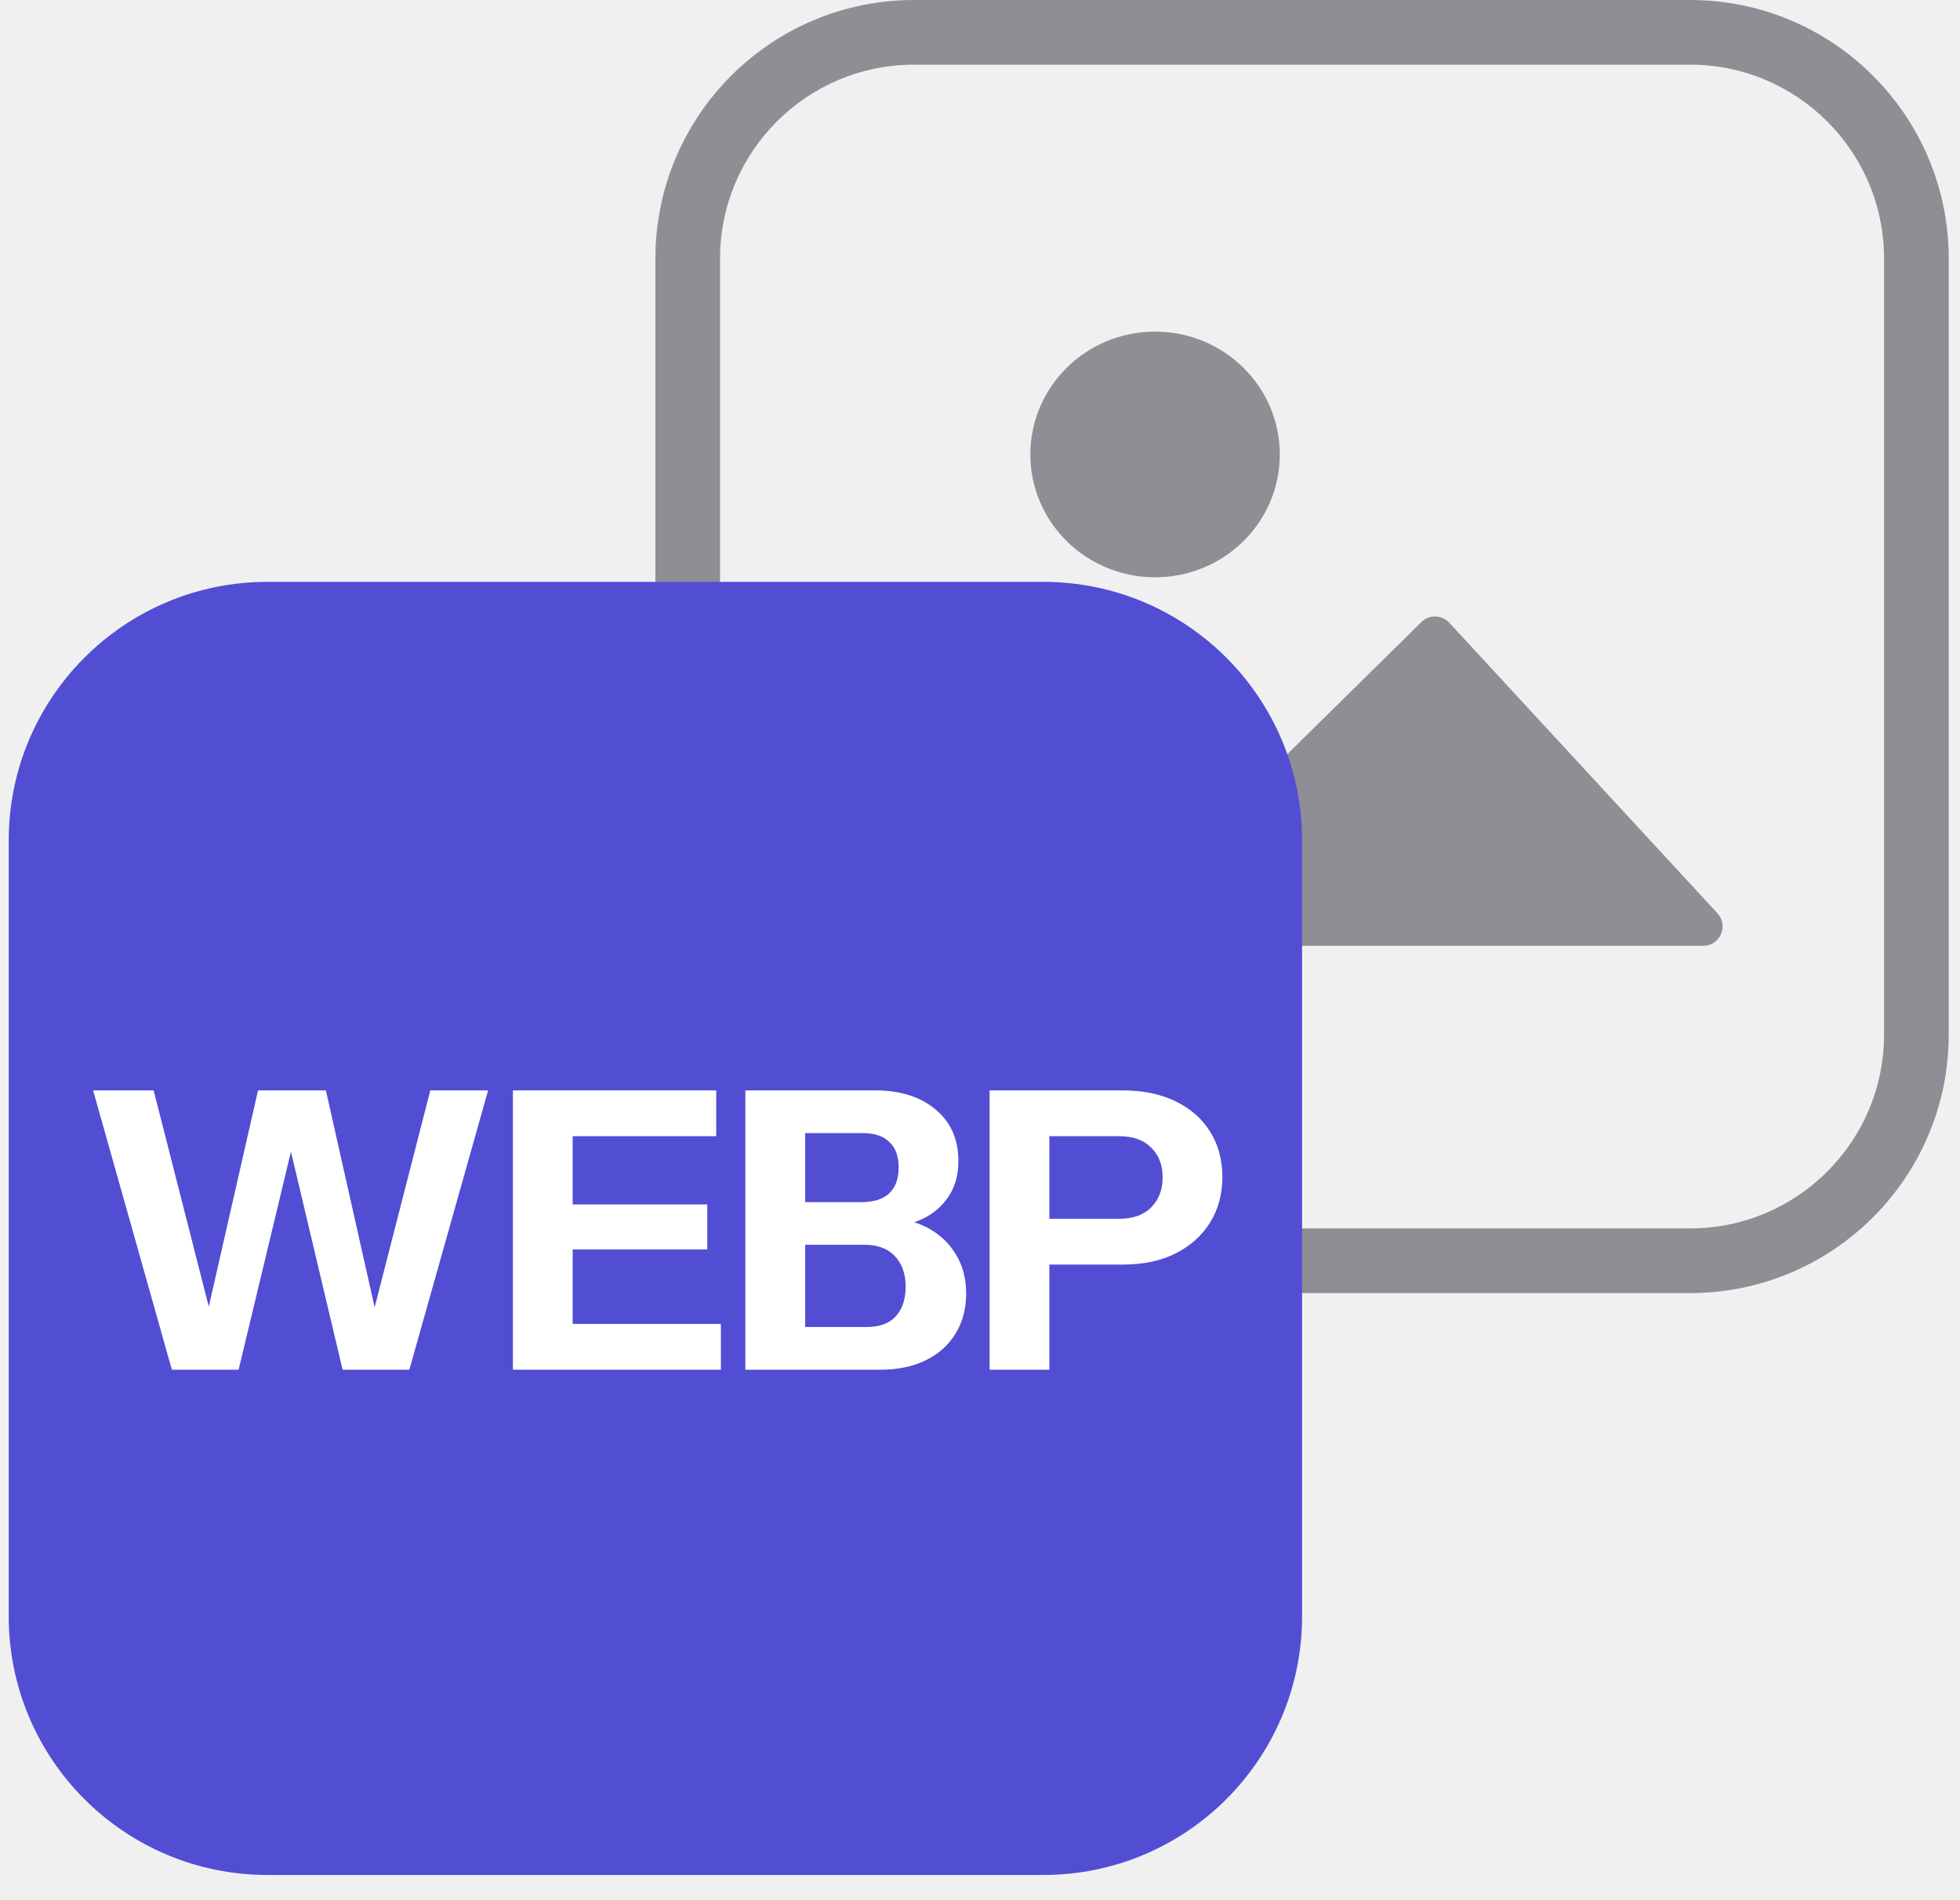
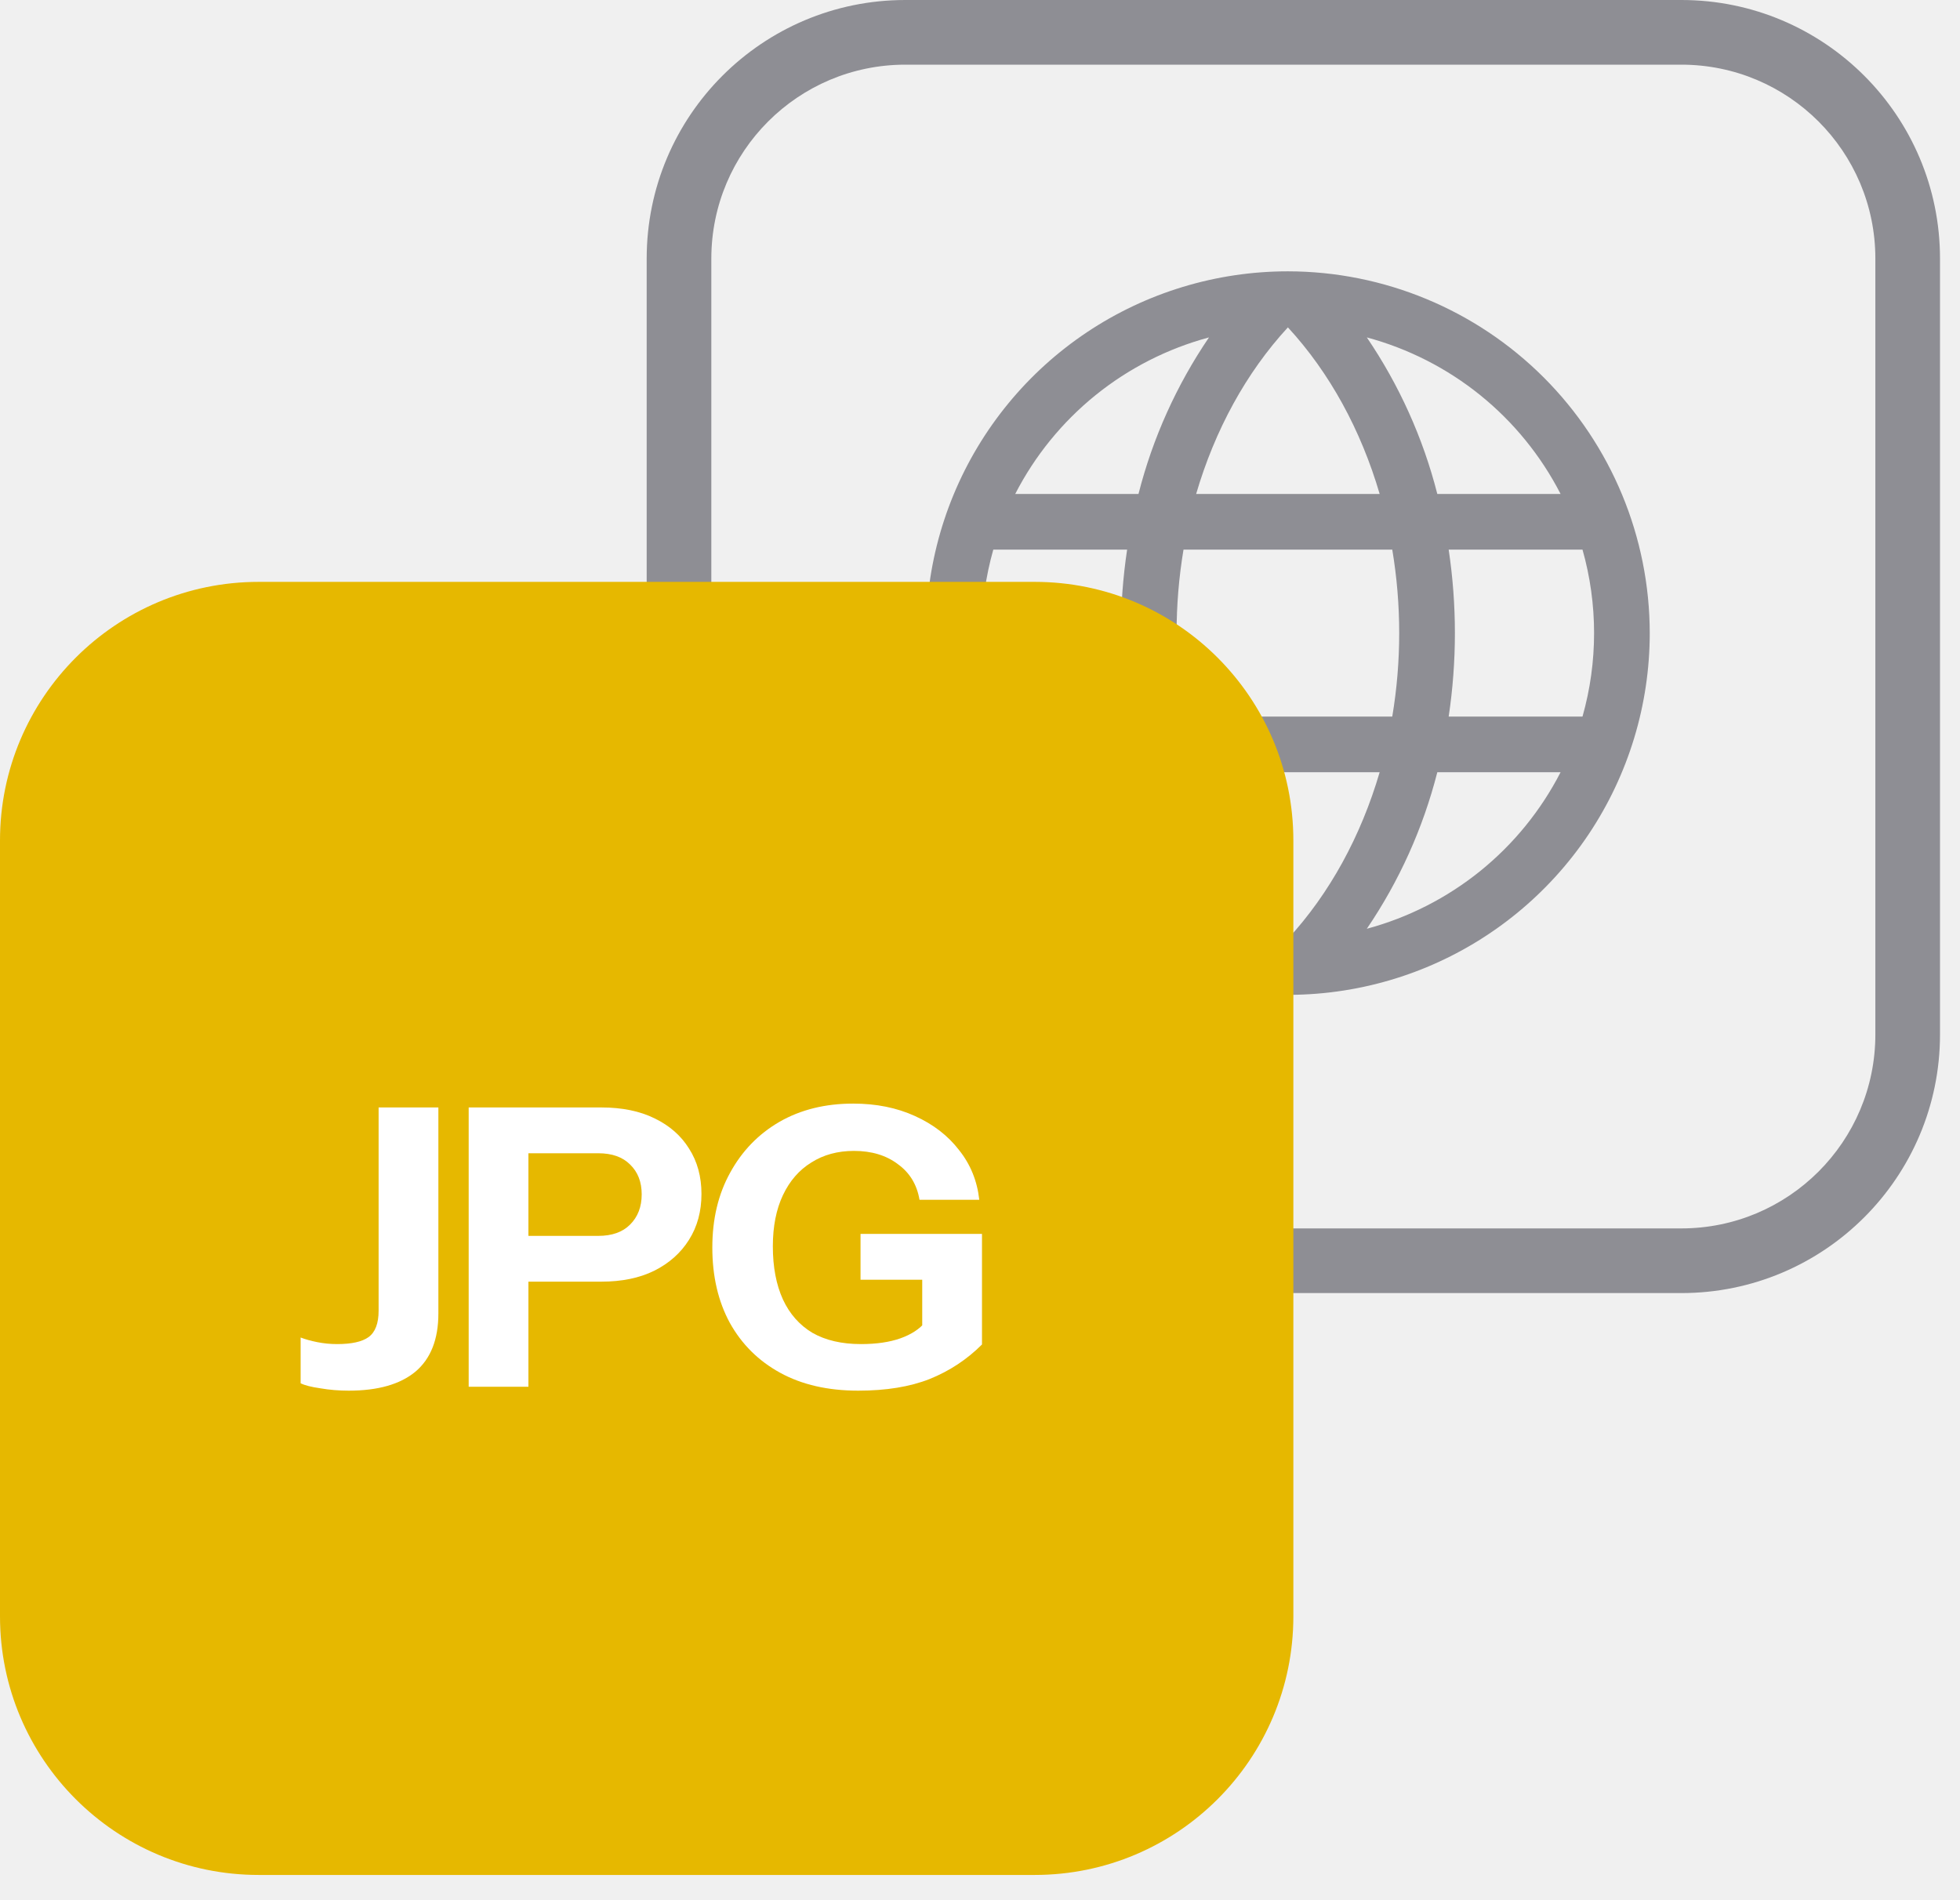
<svg xmlns="http://www.w3.org/2000/svg" width="65" height="63" viewBox="0 0 65 63" fill="none">
-   <path fill-rule="evenodd" clip-rule="evenodd" d="M56.048 2.145H30.313C26.76 2.145 23.879 5.025 23.879 8.578V34.313C23.879 37.867 26.76 40.747 30.313 40.747H56.048C59.601 40.747 62.482 37.867 62.482 34.313V8.578C62.482 5.025 59.601 2.145 56.048 2.145ZM30.313 0C25.576 0 21.735 3.841 21.735 8.578V34.313C21.735 39.051 25.576 42.892 30.313 42.892H56.048C60.786 42.892 64.626 39.051 64.626 34.313V8.578C64.626 3.841 60.786 0 56.048 0H30.313Z" fill="#8E8E94" />
-   <path d="M35.72 23.859C35.457 23.536 34.961 23.544 34.709 23.875L29.787 30.34C29.464 30.764 29.766 31.373 30.299 31.373H56.483C57.044 31.373 57.336 30.706 56.956 30.294L48.063 20.657C47.816 20.389 47.397 20.379 47.138 20.635L39.845 27.82C39.574 28.087 39.133 28.062 38.894 27.768L35.72 23.859Z" fill="#8E8E94" />
-   <path d="M34.17 15.075C34.17 17.325 36.022 19.149 38.306 19.149C40.59 19.149 42.442 17.325 42.442 15.075C42.442 12.824 40.59 11 38.306 11C36.022 11 34.17 12.824 34.17 15.075Z" fill="#8E8E94" />
-   <path d="M0.289 27.88C0.289 23.142 4.13 19.301 8.867 19.301H34.602C39.34 19.301 43.181 23.142 43.181 27.88V53.614C43.181 58.352 39.34 62.193 34.602 62.193H8.867C4.13 62.193 0.289 58.352 0.289 53.614V27.88Z" fill="#514ED4" />
-   <path d="M32.818 45.434V36.169H37.218C37.905 36.169 38.492 36.289 38.981 36.529C39.479 36.77 39.861 37.104 40.127 37.533C40.401 37.962 40.538 38.464 40.538 39.039C40.538 39.613 40.401 40.12 40.127 40.557C39.852 40.995 39.466 41.338 38.968 41.586C38.48 41.827 37.896 41.947 37.218 41.947H34.388V40.428H37.116C37.57 40.428 37.922 40.304 38.171 40.055C38.428 39.798 38.557 39.463 38.557 39.051C38.557 38.64 38.428 38.309 38.171 38.061C37.922 37.812 37.57 37.688 37.116 37.688H34.8V45.434H32.818Z" fill="white" />
-   <path d="M26.34 45.434V44.018H28.734C29.163 44.018 29.485 43.903 29.699 43.671C29.922 43.431 30.034 43.1 30.034 42.68C30.034 42.251 29.913 41.912 29.673 41.664C29.442 41.415 29.107 41.29 28.669 41.29H26.34V39.875H28.567C28.97 39.875 29.274 39.781 29.48 39.592C29.695 39.395 29.802 39.107 29.802 38.73C29.802 38.352 29.699 38.069 29.493 37.881C29.296 37.683 29 37.585 28.605 37.585H26.34V36.169H29.03C29.853 36.169 30.518 36.379 31.024 36.8C31.53 37.22 31.784 37.791 31.784 38.511C31.784 38.966 31.676 39.356 31.462 39.682C31.247 40.008 30.96 40.257 30.6 40.428C30.239 40.6 29.836 40.686 29.39 40.686L29.454 40.416C29.935 40.416 30.368 40.518 30.754 40.724C31.149 40.93 31.462 41.222 31.693 41.599C31.925 41.968 32.041 42.406 32.041 42.912C32.041 43.418 31.921 43.864 31.68 44.25C31.449 44.627 31.119 44.919 30.69 45.125C30.269 45.331 29.772 45.434 29.197 45.434H26.34ZM24.719 45.434V36.169H26.701V45.434H24.719Z" fill="white" />
-   <path d="M17.01 45.434V36.169H18.991V45.434H17.01ZM17.936 45.434V43.915H23.907V45.434H17.936ZM17.936 41.445V39.952H23.456V41.445H17.936ZM17.936 37.688V36.169H23.752V37.688H17.936Z" fill="white" />
-   <path d="M5.7 45.434L3.088 36.169H5.095L7.257 44.649H6.626L8.557 36.169H10.808L12.713 44.649H12.095L14.27 36.169H16.187L13.575 45.434H11.362L9.393 37.121H9.908L7.913 45.434H5.7Z" fill="white" />
+   <path fill-rule="evenodd" clip-rule="evenodd" d="M55.759 2.145H30.024C26.471 2.145 23.59 5.025 23.59 8.578V34.313C23.59 37.867 26.471 40.747 30.024 40.747H55.759C59.312 40.747 62.193 37.867 62.193 34.313V8.578C62.193 5.025 59.312 2.145 55.759 2.145ZM30.024 0C25.286 0 21.446 3.841 21.446 8.578V34.313C21.446 39.051 25.286 42.892 30.024 42.892H55.759C60.497 42.892 64.337 39.051 64.337 34.313V8.578C64.337 3.841 60.497 0 55.759 0H30.024Z" fill="#8E8E94" />
+   <path d="M42.711 9C40.338 9 38.017 9.704 36.044 11.022C34.071 12.341 32.533 14.215 31.624 16.408C30.716 18.601 30.479 21.013 30.942 23.341C31.404 25.669 32.547 27.807 34.226 29.485C35.904 31.163 38.042 32.306 40.37 32.769C42.698 33.232 45.11 32.995 47.303 32.087C49.496 31.178 51.37 29.64 52.689 27.667C54.007 25.693 54.711 23.373 54.711 21C54.708 17.818 53.442 14.768 51.193 12.518C48.943 10.269 45.892 9.003 42.711 9ZM39.668 25.615H45.754C45.134 27.732 44.096 29.639 42.711 31.141C41.326 29.639 40.288 27.732 39.668 25.615ZM39.249 23.769C38.943 21.936 38.943 20.064 39.249 18.231H46.172C46.479 20.064 46.479 21.936 46.172 23.769H39.249ZM32.557 21C32.556 20.064 32.686 19.132 32.941 18.231H37.379C37.104 20.067 37.104 21.933 37.379 23.769H32.941C32.686 22.868 32.556 21.936 32.557 21ZM45.754 16.385H39.668C40.288 14.268 41.326 12.361 42.711 10.859C44.096 12.361 45.134 14.268 45.754 16.385ZM48.043 18.231H52.481C52.993 20.041 52.993 21.959 52.481 23.769H48.043C48.318 21.933 48.318 20.067 48.043 18.231ZM51.754 16.385H47.666C47.194 14.531 46.403 12.774 45.328 11.192C46.702 11.562 47.983 12.214 49.09 13.108C50.197 14.003 51.104 15.119 51.754 16.385ZM40.094 11.192C39.019 12.774 38.227 14.531 37.756 16.385H33.668C34.318 15.119 35.225 14.003 36.332 13.108C37.438 12.214 38.72 11.562 40.094 11.192ZM33.668 25.615H37.756C38.227 27.469 39.019 29.226 40.094 30.808C38.72 30.438 37.438 29.786 36.332 28.892C35.225 27.997 34.318 26.881 33.668 25.615ZM45.328 30.808C46.403 29.226 47.194 27.469 47.666 25.615H51.754C51.104 26.881 50.197 27.997 49.09 28.892C47.983 29.786 46.702 30.438 45.328 30.808Z" fill="#8E8E94" />
+   <path d="M0 27.88C0 23.142 3.841 19.301 8.578 19.301H34.313C39.051 19.301 42.892 23.142 42.892 27.88V53.614C42.892 58.352 39.051 62.193 34.313 62.193H8.578C3.841 62.193 0 58.352 0 53.614V27.88Z" fill="#E6B800" />
+   <path d="M28.461 46.129C27.458 46.129 26.595 45.931 25.875 45.537C25.154 45.142 24.597 44.589 24.202 43.877C23.816 43.165 23.623 42.333 23.623 41.38C23.623 40.437 23.82 39.609 24.215 38.897C24.61 38.176 25.154 37.615 25.849 37.212C26.552 36.808 27.367 36.607 28.294 36.607C29.057 36.607 29.739 36.744 30.34 37.018C30.949 37.293 31.438 37.67 31.807 38.151C32.184 38.623 32.407 39.172 32.476 39.798H30.494C30.409 39.292 30.168 38.897 29.774 38.614C29.388 38.322 28.903 38.176 28.32 38.176C27.779 38.176 27.307 38.305 26.904 38.562C26.501 38.811 26.188 39.172 25.965 39.643C25.742 40.115 25.63 40.681 25.63 41.342C25.63 42.028 25.742 42.616 25.965 43.105C26.188 43.585 26.514 43.954 26.943 44.211C27.38 44.46 27.916 44.584 28.551 44.584C29.066 44.584 29.503 44.52 29.864 44.392C30.224 44.263 30.499 44.083 30.687 43.851L32.566 44.597C32.068 45.095 31.489 45.477 30.829 45.743C30.177 46 29.388 46.129 28.461 46.129ZM30.584 44.597V42.05L30.983 42.449H28.538V40.93H32.566V44.597H30.584Z" fill="white" />
+   <path d="M15.543 46V36.735H19.943C20.629 36.735 21.217 36.855 21.706 37.096C22.203 37.336 22.585 37.67 22.851 38.099C23.126 38.528 23.263 39.03 23.263 39.605C23.263 40.179 23.126 40.686 22.851 41.123C22.577 41.561 22.191 41.904 21.693 42.153C21.204 42.393 20.621 42.513 19.943 42.513H17.112V40.995H19.84C20.295 40.995 20.647 40.87 20.895 40.621C21.153 40.364 21.281 40.029 21.281 39.618C21.281 39.206 21.153 38.876 20.895 38.627C20.647 38.378 20.295 38.254 19.84 38.254H17.524V46H15.543Z" fill="white" />
+   <path d="M11.565 46.129C11.239 46.129 10.926 46.103 10.626 46.051C10.326 46.008 10.107 45.953 9.97 45.884V44.366C10.124 44.426 10.309 44.477 10.523 44.52C10.738 44.563 10.956 44.584 11.179 44.584C11.66 44.584 12.007 44.507 12.222 44.353C12.445 44.19 12.556 43.898 12.556 43.478V36.735H14.538V43.568C14.538 44.426 14.285 45.069 13.778 45.498C13.272 45.918 12.535 46.129 11.565 46.129Z" fill="white" />
</svg>
